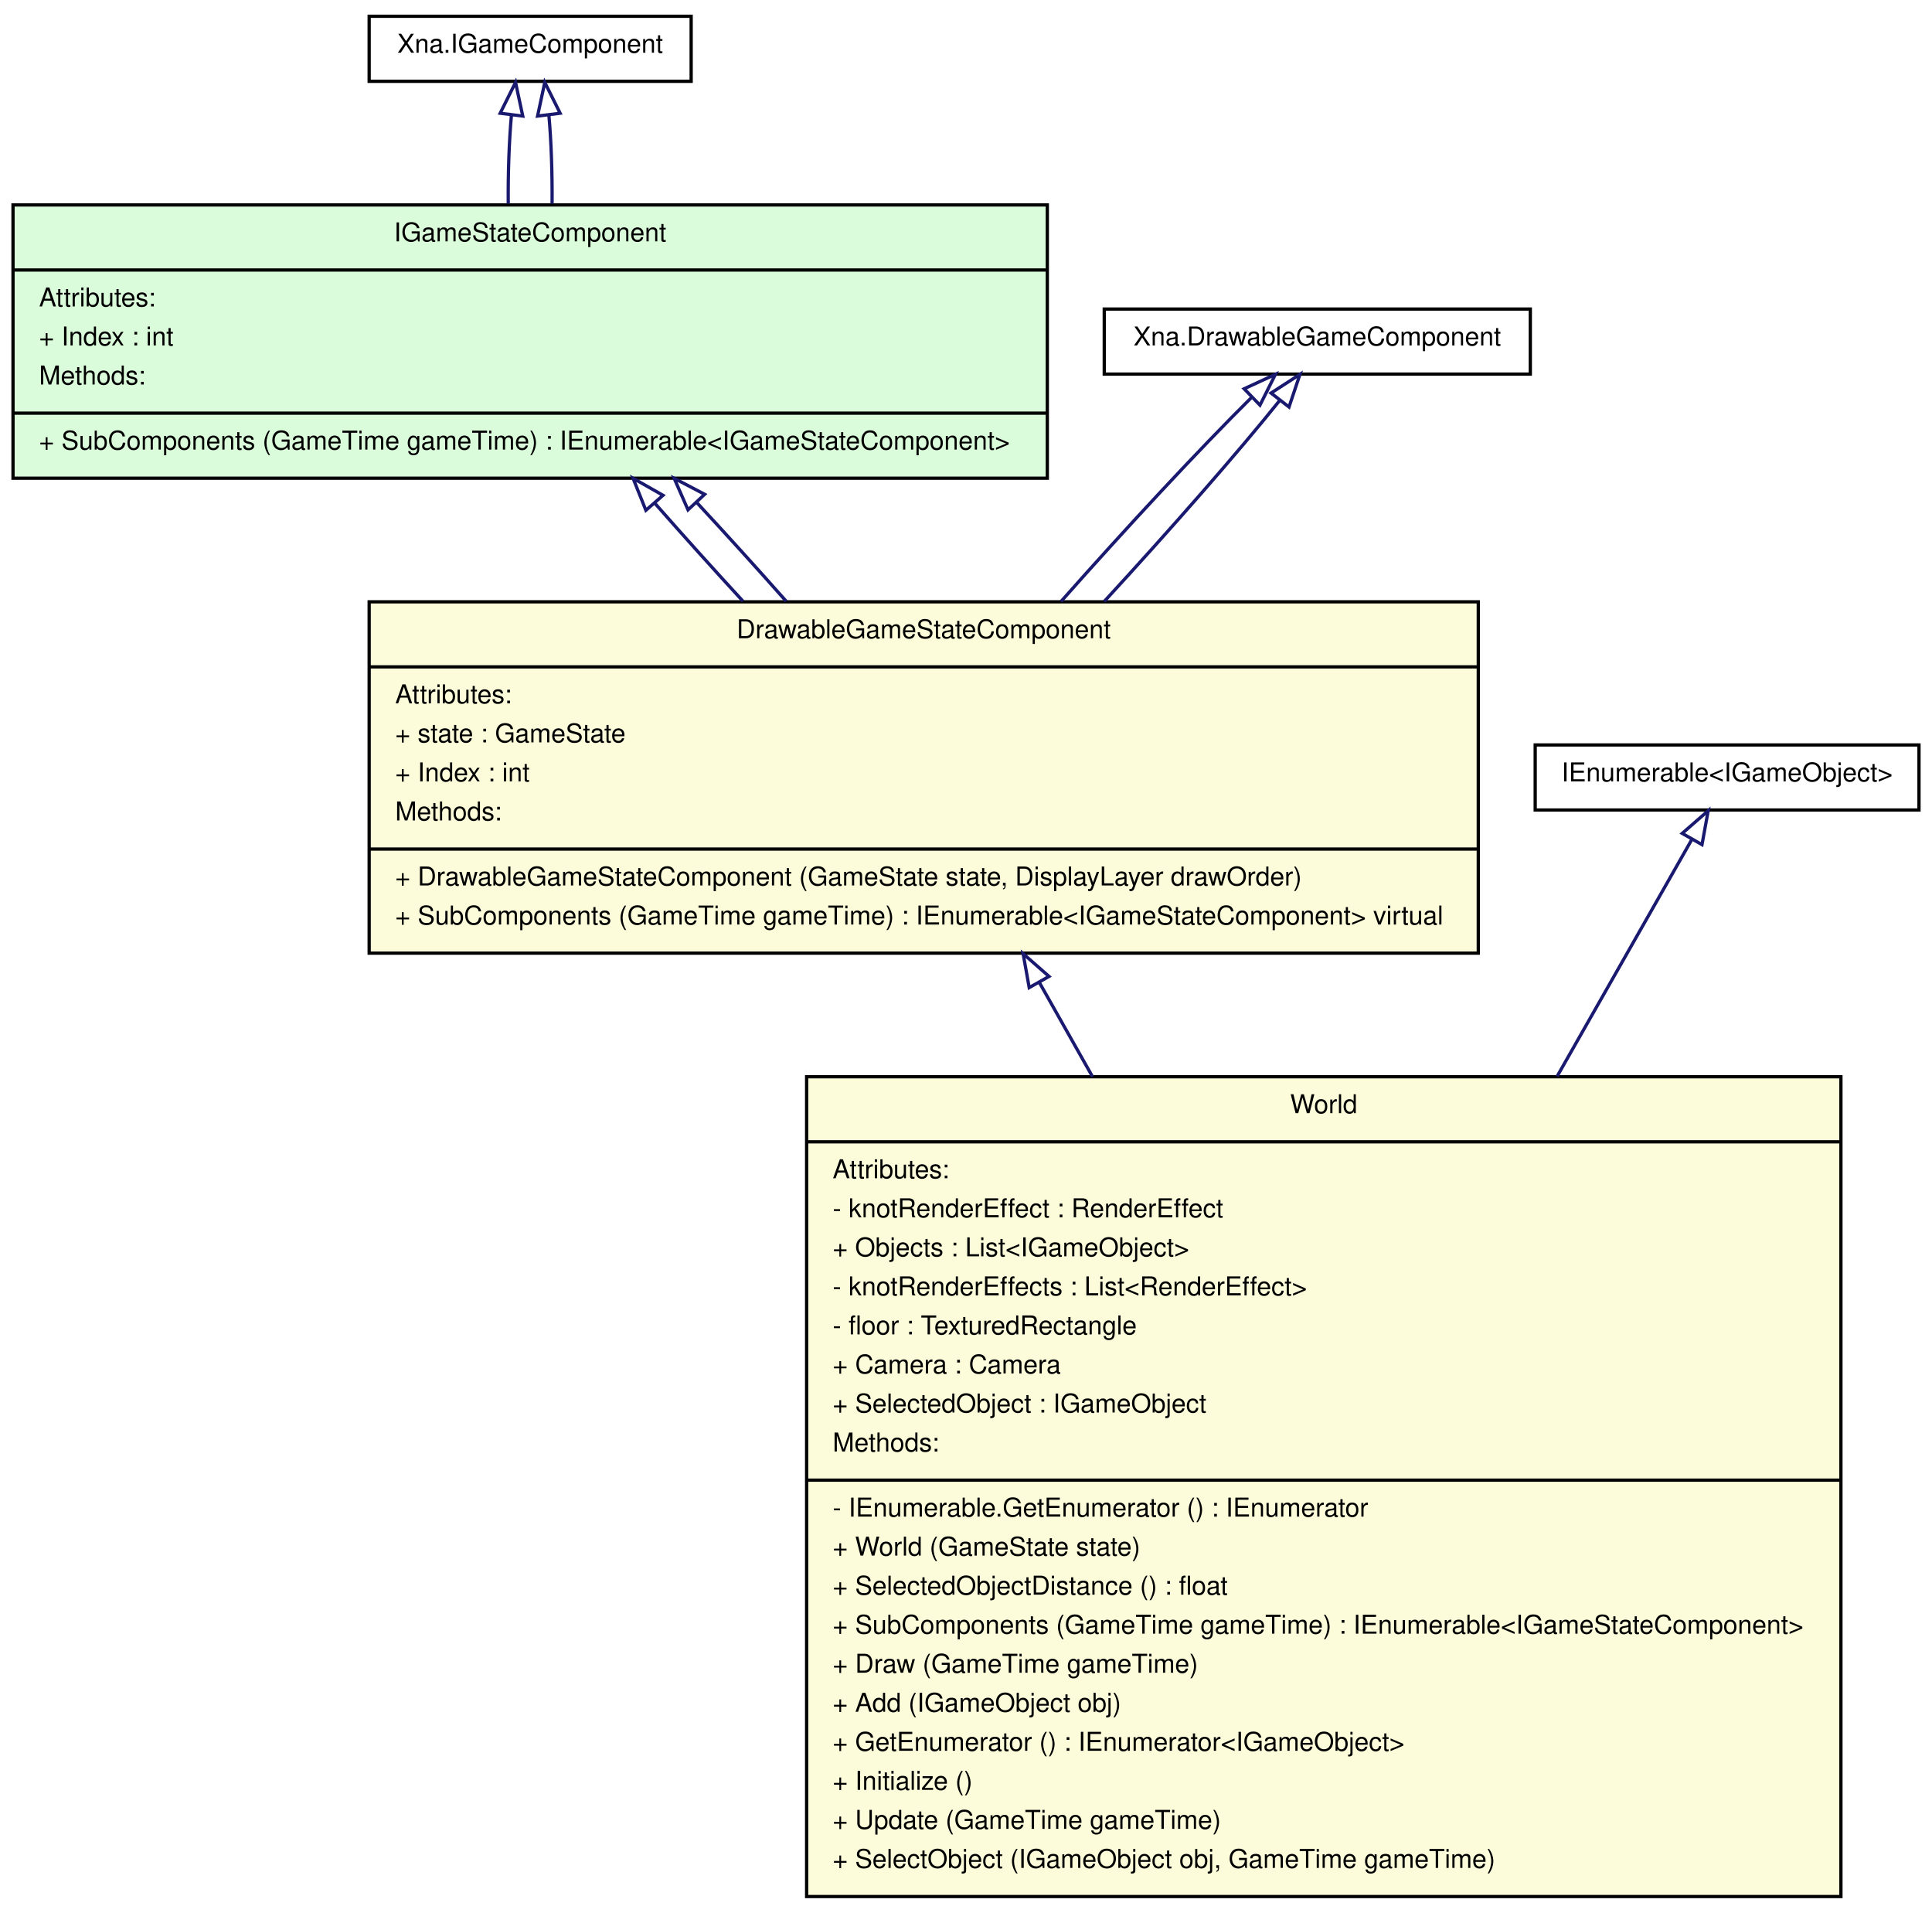
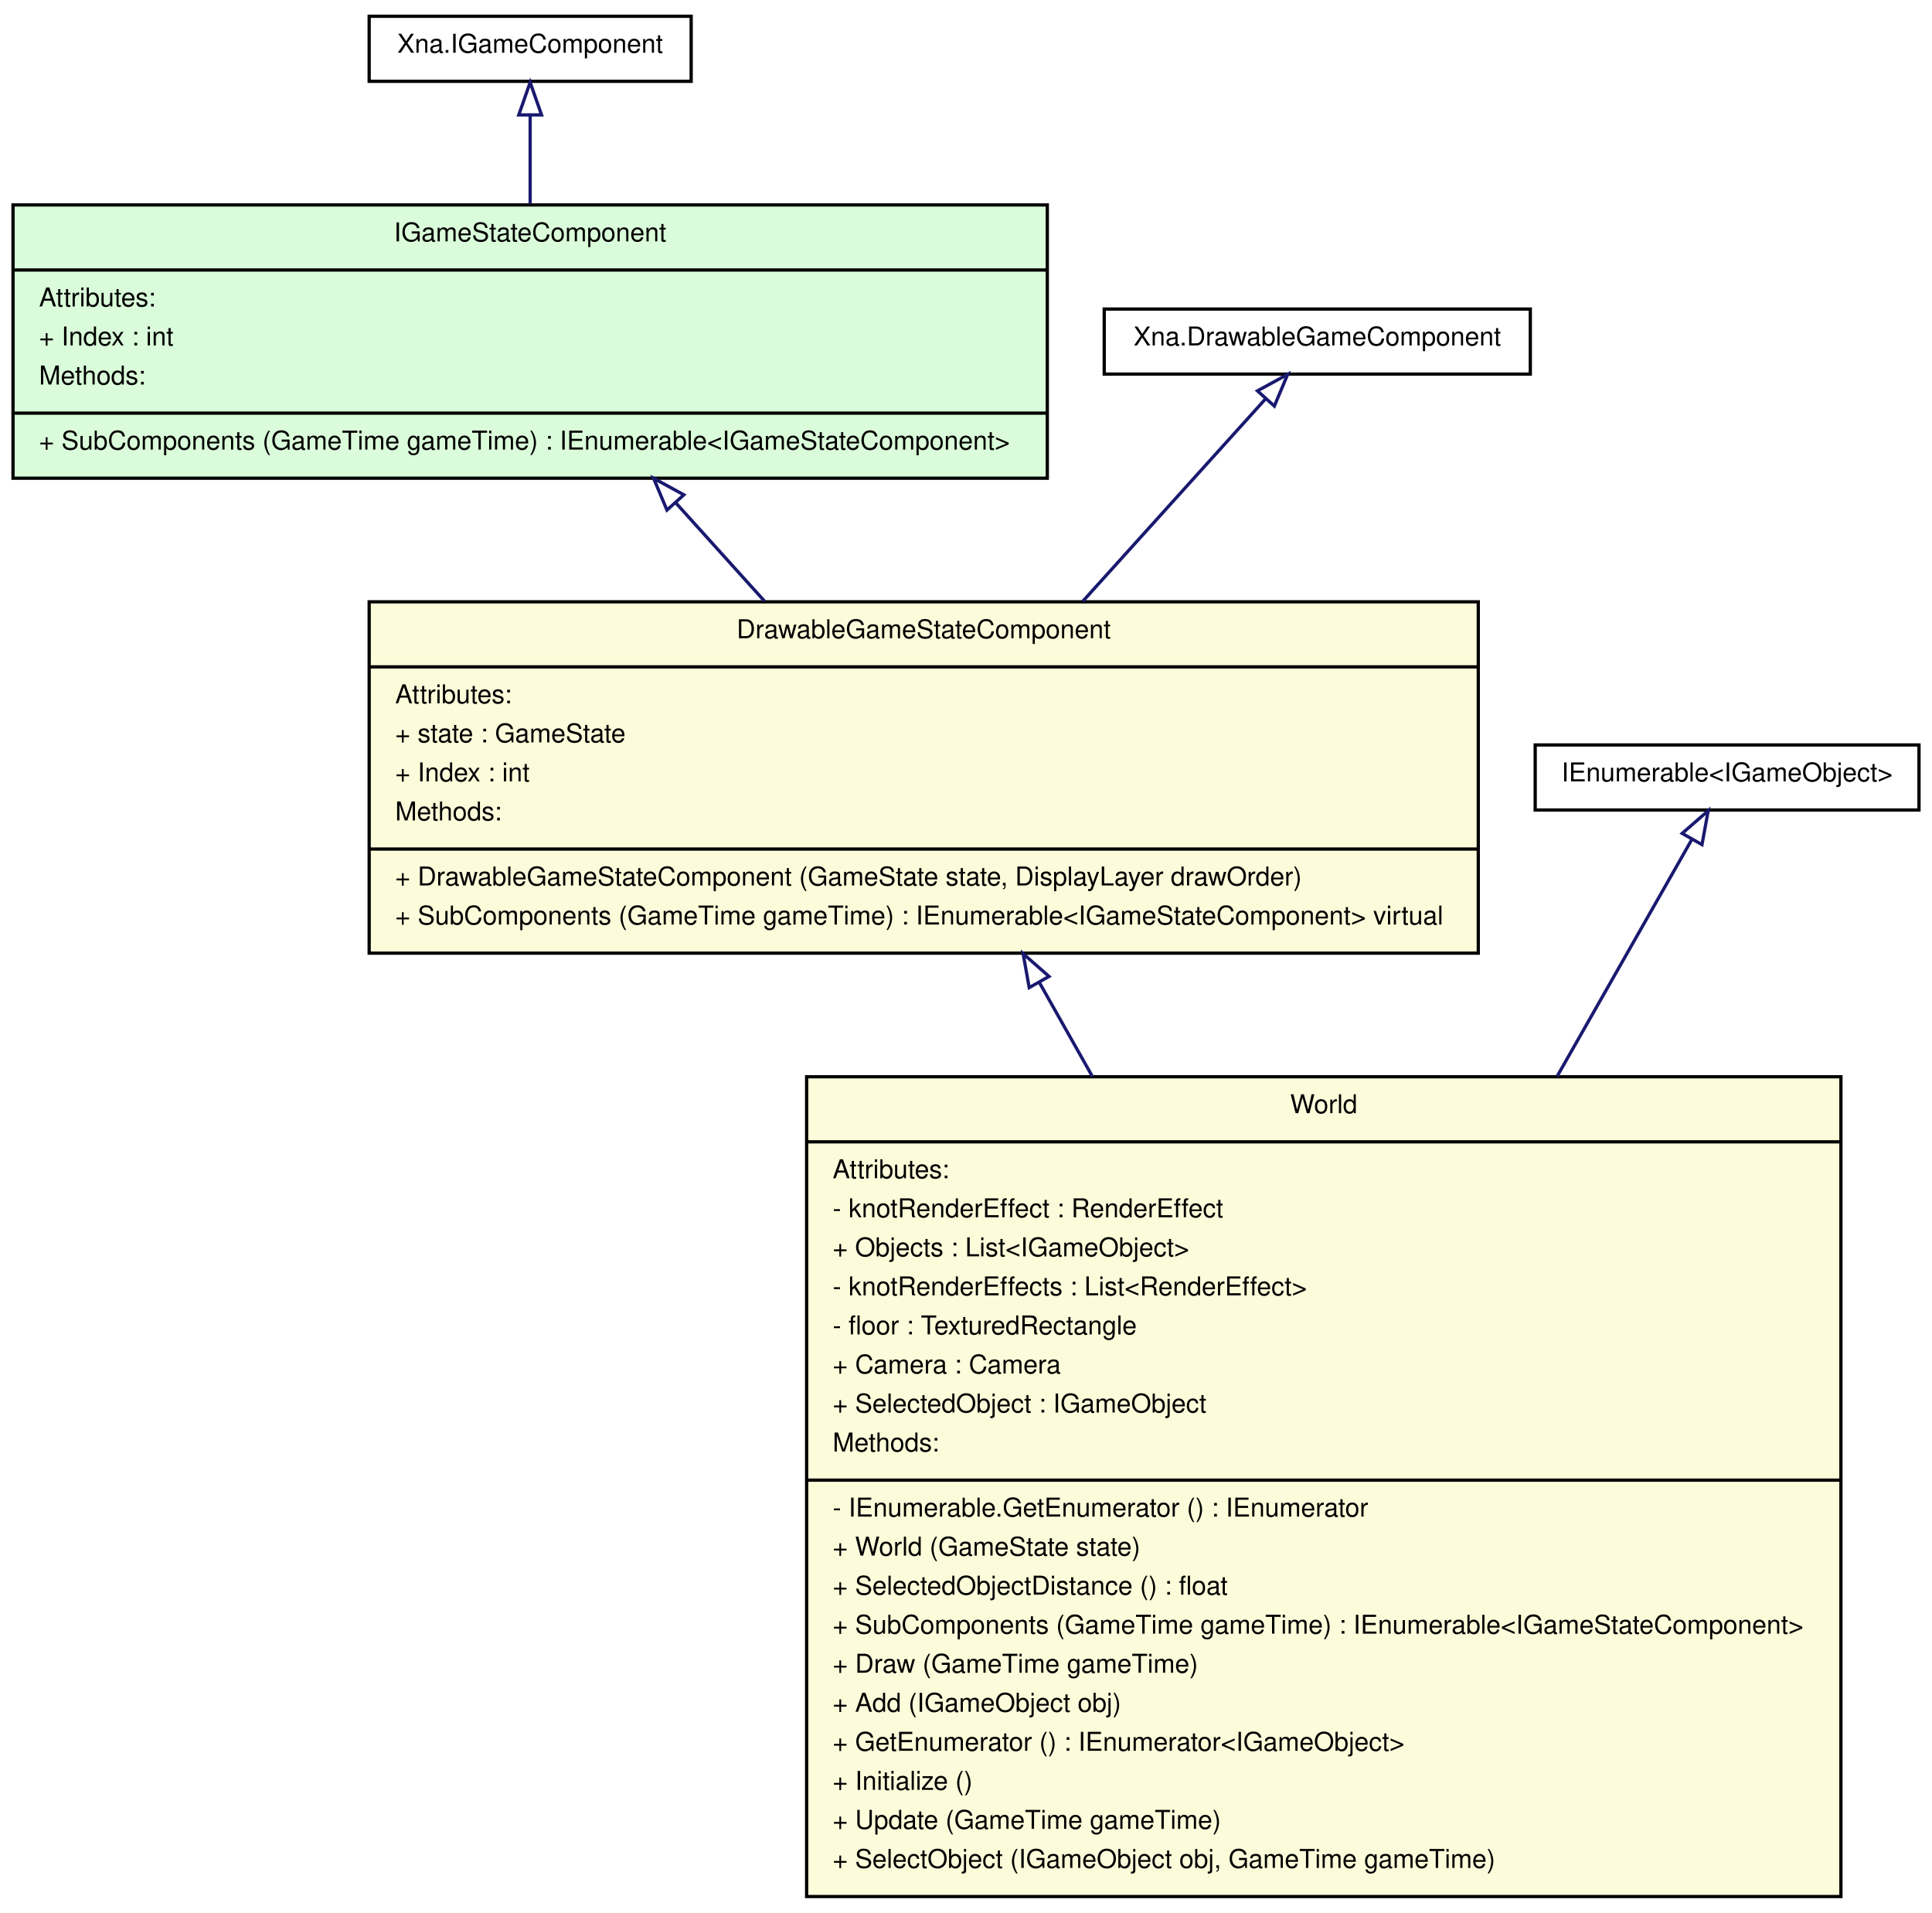
<svg xmlns="http://www.w3.org/2000/svg" width="594pt" height="588pt" viewBox="0.00 0.00 594.00 588.00">
  <g id="graph1" class="graph" transform="scale(1 1) rotate(0) translate(4 584)">
    <polygon fill="white" stroke="white" points="-4,5 -4,-584 591,-584 591,5 -4,5" />
    <g id="node1" class="node">
      <polygon fill="#fcfcda" stroke="black" points="244,-1 244,-253 562,-253 562,-1 244,-1" />
      <text text-anchor="middle" x="403" y="-241.8" font-family="Helvetica,sans-Serif" font-size="8.00">World</text>
      <polyline fill="none" stroke="black" points="244,-233 562,-233 " />
      <text text-anchor="start" x="252" y="-221.8" font-family="Helvetica,sans-Serif" font-size="8.00">Attributes:</text>
      <text text-anchor="start" x="252" y="-209.8" font-family="Helvetica,sans-Serif" font-size="8.00">- knotRenderEffect : RenderEffect</text>
      <text text-anchor="start" x="252" y="-197.8" font-family="Helvetica,sans-Serif" font-size="8.00">+ Objects : List&lt;IGameObject&gt;</text>
      <text text-anchor="start" x="252" y="-185.8" font-family="Helvetica,sans-Serif" font-size="8.00">- knotRenderEffects : List&lt;RenderEffect&gt;</text>
      <text text-anchor="start" x="252" y="-173.8" font-family="Helvetica,sans-Serif" font-size="8.00">- floor : TexturedRectangle</text>
      <text text-anchor="start" x="252" y="-161.8" font-family="Helvetica,sans-Serif" font-size="8.00">+ Camera : Camera</text>
      <text text-anchor="start" x="252" y="-149.8" font-family="Helvetica,sans-Serif" font-size="8.00">+ SelectedObject : IGameObject</text>
      <text text-anchor="start" x="252" y="-137.8" font-family="Helvetica,sans-Serif" font-size="8.00">Methods:</text>
      <polyline fill="none" stroke="black" points="244,-129 562,-129 " />
      <text text-anchor="start" x="252" y="-117.8" font-family="Helvetica,sans-Serif" font-size="8.00">- IEnumerable.GetEnumerator () : IEnumerator</text>
      <text text-anchor="start" x="252" y="-105.8" font-family="Helvetica,sans-Serif" font-size="8.00">+ World (GameState state)</text>
      <text text-anchor="start" x="252" y="-93.8" font-family="Helvetica,sans-Serif" font-size="8.00">+ SelectedObjectDistance () : float</text>
      <text text-anchor="start" x="252" y="-81.8" font-family="Helvetica,sans-Serif" font-size="8.00">+ SubComponents (GameTime gameTime) : IEnumerable&lt;IGameStateComponent&gt;</text>
      <text text-anchor="start" x="252" y="-69.8" font-family="Helvetica,sans-Serif" font-size="8.00">+ Draw (GameTime gameTime)</text>
      <text text-anchor="start" x="252" y="-57.8" font-family="Helvetica,sans-Serif" font-size="8.00">+ Add (IGameObject obj)</text>
      <text text-anchor="start" x="252" y="-45.8" font-family="Helvetica,sans-Serif" font-size="8.00">+ GetEnumerator () : IEnumerator&lt;IGameObject&gt;</text>
      <text text-anchor="start" x="252" y="-33.8" font-family="Helvetica,sans-Serif" font-size="8.00">+ Initialize ()</text>
      <text text-anchor="start" x="252" y="-21.8" font-family="Helvetica,sans-Serif" font-size="8.00">+ Update (GameTime gameTime)</text>
      <text text-anchor="start" x="252" y="-9.8" font-family="Helvetica,sans-Serif" font-size="8.00">+ SelectObject (IGameObject obj, GameTime gameTime)</text>
    </g>
    <g id="node2" class="node">
      <polygon fill="#fcfcda" stroke="black" points="109.5,-291 109.5,-399 450.5,-399 450.5,-291 109.5,-291" />
      <text text-anchor="middle" x="280" y="-387.8" font-family="Helvetica,sans-Serif" font-size="8.00">DrawableGameStateComponent</text>
      <polyline fill="none" stroke="black" points="109.5,-379 450.5,-379 " />
      <text text-anchor="start" x="117.5" y="-367.8" font-family="Helvetica,sans-Serif" font-size="8.00">Attributes:</text>
      <text text-anchor="start" x="117.5" y="-355.8" font-family="Helvetica,sans-Serif" font-size="8.00">+ state : GameState</text>
      <text text-anchor="start" x="117.5" y="-343.8" font-family="Helvetica,sans-Serif" font-size="8.00">+ Index : int</text>
      <text text-anchor="start" x="117.5" y="-331.8" font-family="Helvetica,sans-Serif" font-size="8.00">Methods:</text>
      <polyline fill="none" stroke="black" points="109.5,-323 450.5,-323 " />
      <text text-anchor="start" x="117.5" y="-311.8" font-family="Helvetica,sans-Serif" font-size="8.00">+ DrawableGameStateComponent (GameState state, DisplayLayer drawOrder)</text>
      <text text-anchor="start" x="117.5" y="-299.8" font-family="Helvetica,sans-Serif" font-size="8.00">+ SubComponents (GameTime gameTime) : IEnumerable&lt;IGameStateComponent&gt; virtual</text>
    </g>
    <g id="edge2" class="edge">
      <path fill="none" stroke="midnightblue" d="M315.477,-282.122C320.709,-272.85 326.248,-263.032 331.898,-253.018" />
      <polygon fill="none" stroke="midnightblue" points="312.428,-280.403 310.563,-290.832 318.525,-283.843 312.428,-280.403" />
    </g>
    <g id="node3" class="node">
      <polygon fill="#dafcda" stroke="black" points="0,-437 0,-521 318,-521 318,-437 0,-437" />
      <text text-anchor="middle" x="159" y="-509.8" font-family="Helvetica,sans-Serif" font-size="8.00">IGameStateComponent</text>
      <polyline fill="none" stroke="black" points="0,-501 318,-501 " />
      <text text-anchor="start" x="8" y="-489.8" font-family="Helvetica,sans-Serif" font-size="8.00">Attributes:</text>
      <text text-anchor="start" x="8" y="-477.8" font-family="Helvetica,sans-Serif" font-size="8.00">+ Index : int</text>
      <text text-anchor="start" x="8" y="-465.8" font-family="Helvetica,sans-Serif" font-size="8.00">Methods:</text>
      <polyline fill="none" stroke="black" points="0,-457 318,-457 " />
      <text text-anchor="start" x="8" y="-445.8" font-family="Helvetica,sans-Serif" font-size="8.00">+ SubComponents (GameTime gameTime) : IEnumerable&lt;IGameStateComponent&gt;</text>
    </g>
    <g id="edge8" class="edge">
-       <path fill="none" stroke="midnightblue" d="M197.382,-429.244C205.992,-419.448 215.283,-409.125 224.426,-399.192" />
-       <polygon fill="none" stroke="midnightblue" points="194.578,-427.134 190.638,-436.969 199.851,-431.737 194.578,-427.134" />
-     </g>
-     <g id="edge14" class="edge">
-       <path fill="none" stroke="midnightblue" d="M210.207,-429.535C219.371,-419.653 228.822,-409.224 237.705,-399.192" />
-       <polygon fill="none" stroke="midnightblue" points="207.532,-427.27 203.268,-436.969 212.65,-432.047 207.532,-427.27" />
+       <path fill="none" stroke="midnightblue" d="M203.666,-429.535C212.59,-419.653 222.007,-409.224 231.065,-399.192" />
+       <polygon fill="none" stroke="midnightblue" points="201.057,-427.202 196.953,-436.969 206.253,-431.893 201.057,-427.202" />
    </g>
    <g id="node4" class="node">
      <polygon fill="#ffffff" stroke="black" points="468,-335 468,-355 586,-355 586,-335 468,-335" />
      <text text-anchor="middle" x="527" y="-343.8" font-family="Helvetica,sans-Serif" font-size="8.00">IEnumerable&lt;IGameObject&gt;</text>
    </g>
    <g id="edge4" class="edge">
      <path fill="none" stroke="midnightblue" d="M516.084,-325.809C506.28,-308.572 490.965,-281.649 474.738,-253.12" />
      <polygon fill="none" stroke="midnightblue" points="513.199,-327.816 521.186,-334.778 519.284,-324.355 513.199,-327.816" />
    </g>
    <g id="node5" class="node">
      <polygon fill="#ffffff" stroke="black" points="335.5,-469 335.5,-489 466.5,-489 466.5,-469 335.5,-469" />
      <text text-anchor="middle" x="401" y="-477.8" font-family="Helvetica,sans-Serif" font-size="8.00">Xna.DrawableGameComponent</text>
    </g>
    <g id="edge6" class="edge">
-       <path fill="none" stroke="midnightblue" d="M380.851,-461.879C364.835,-446.019 342.101,-421.562 322.223,-399.111" />
-       <polygon fill="none" stroke="midnightblue" points="378.513,-464.487 388.132,-468.928 383.382,-459.458 378.513,-464.487" />
-     </g>
-     <g id="edge12" class="edge">
-       <path fill="none" stroke="midnightblue" d="M389.532,-461.006C376.823,-445.13 355.791,-421.153 335.499,-399.111" />
-       <polygon fill="none" stroke="midnightblue" points="386.783,-463.173 395.679,-468.928 392.314,-458.882 386.783,-463.173" />
+       <path fill="none" stroke="midnightblue" d="M385.148,-461.445C370.817,-445.574 348.95,-421.357 328.861,-399.111" />
+       <polygon fill="none" stroke="midnightblue" points="382.606,-463.852 391.905,-468.928 387.801,-459.161 382.606,-463.852" />
    </g>
    <g id="node6" class="node">
      <polygon fill="#ffffff" stroke="black" points="109.5,-559 109.5,-579 208.5,-579 208.5,-559 109.5,-559" />
      <text text-anchor="middle" x="159" y="-567.8" font-family="Helvetica,sans-Serif" font-size="8.00">Xna.IGameComponent</text>
    </g>
    <g id="edge10" class="edge">
-       <path fill="none" stroke="midnightblue" d="M153.253,-548.731C152.518,-540.612 152.187,-530.936 152.26,-521.414" />
-       <polygon fill="none" stroke="midnightblue" points="149.783,-549.192 154.506,-558.676 156.728,-548.317 149.783,-549.192" />
-     </g>
-     <g id="edge16" class="edge">
-       <path fill="none" stroke="midnightblue" d="M164.747,-548.731C165.482,-540.612 165.813,-530.936 165.74,-521.414" />
-       <polygon fill="none" stroke="midnightblue" points="161.272,-548.317 163.494,-558.676 168.217,-549.192 161.272,-548.317" />
+       <path fill="none" stroke="midnightblue" d="M159,-548.454C159,-540.393 159,-530.828 159,-521.414" />
+       <polygon fill="none" stroke="midnightblue" points="155.5,-548.676 159,-558.676 162.5,-548.676 155.5,-548.676" />
    </g>
  </g>
</svg>
